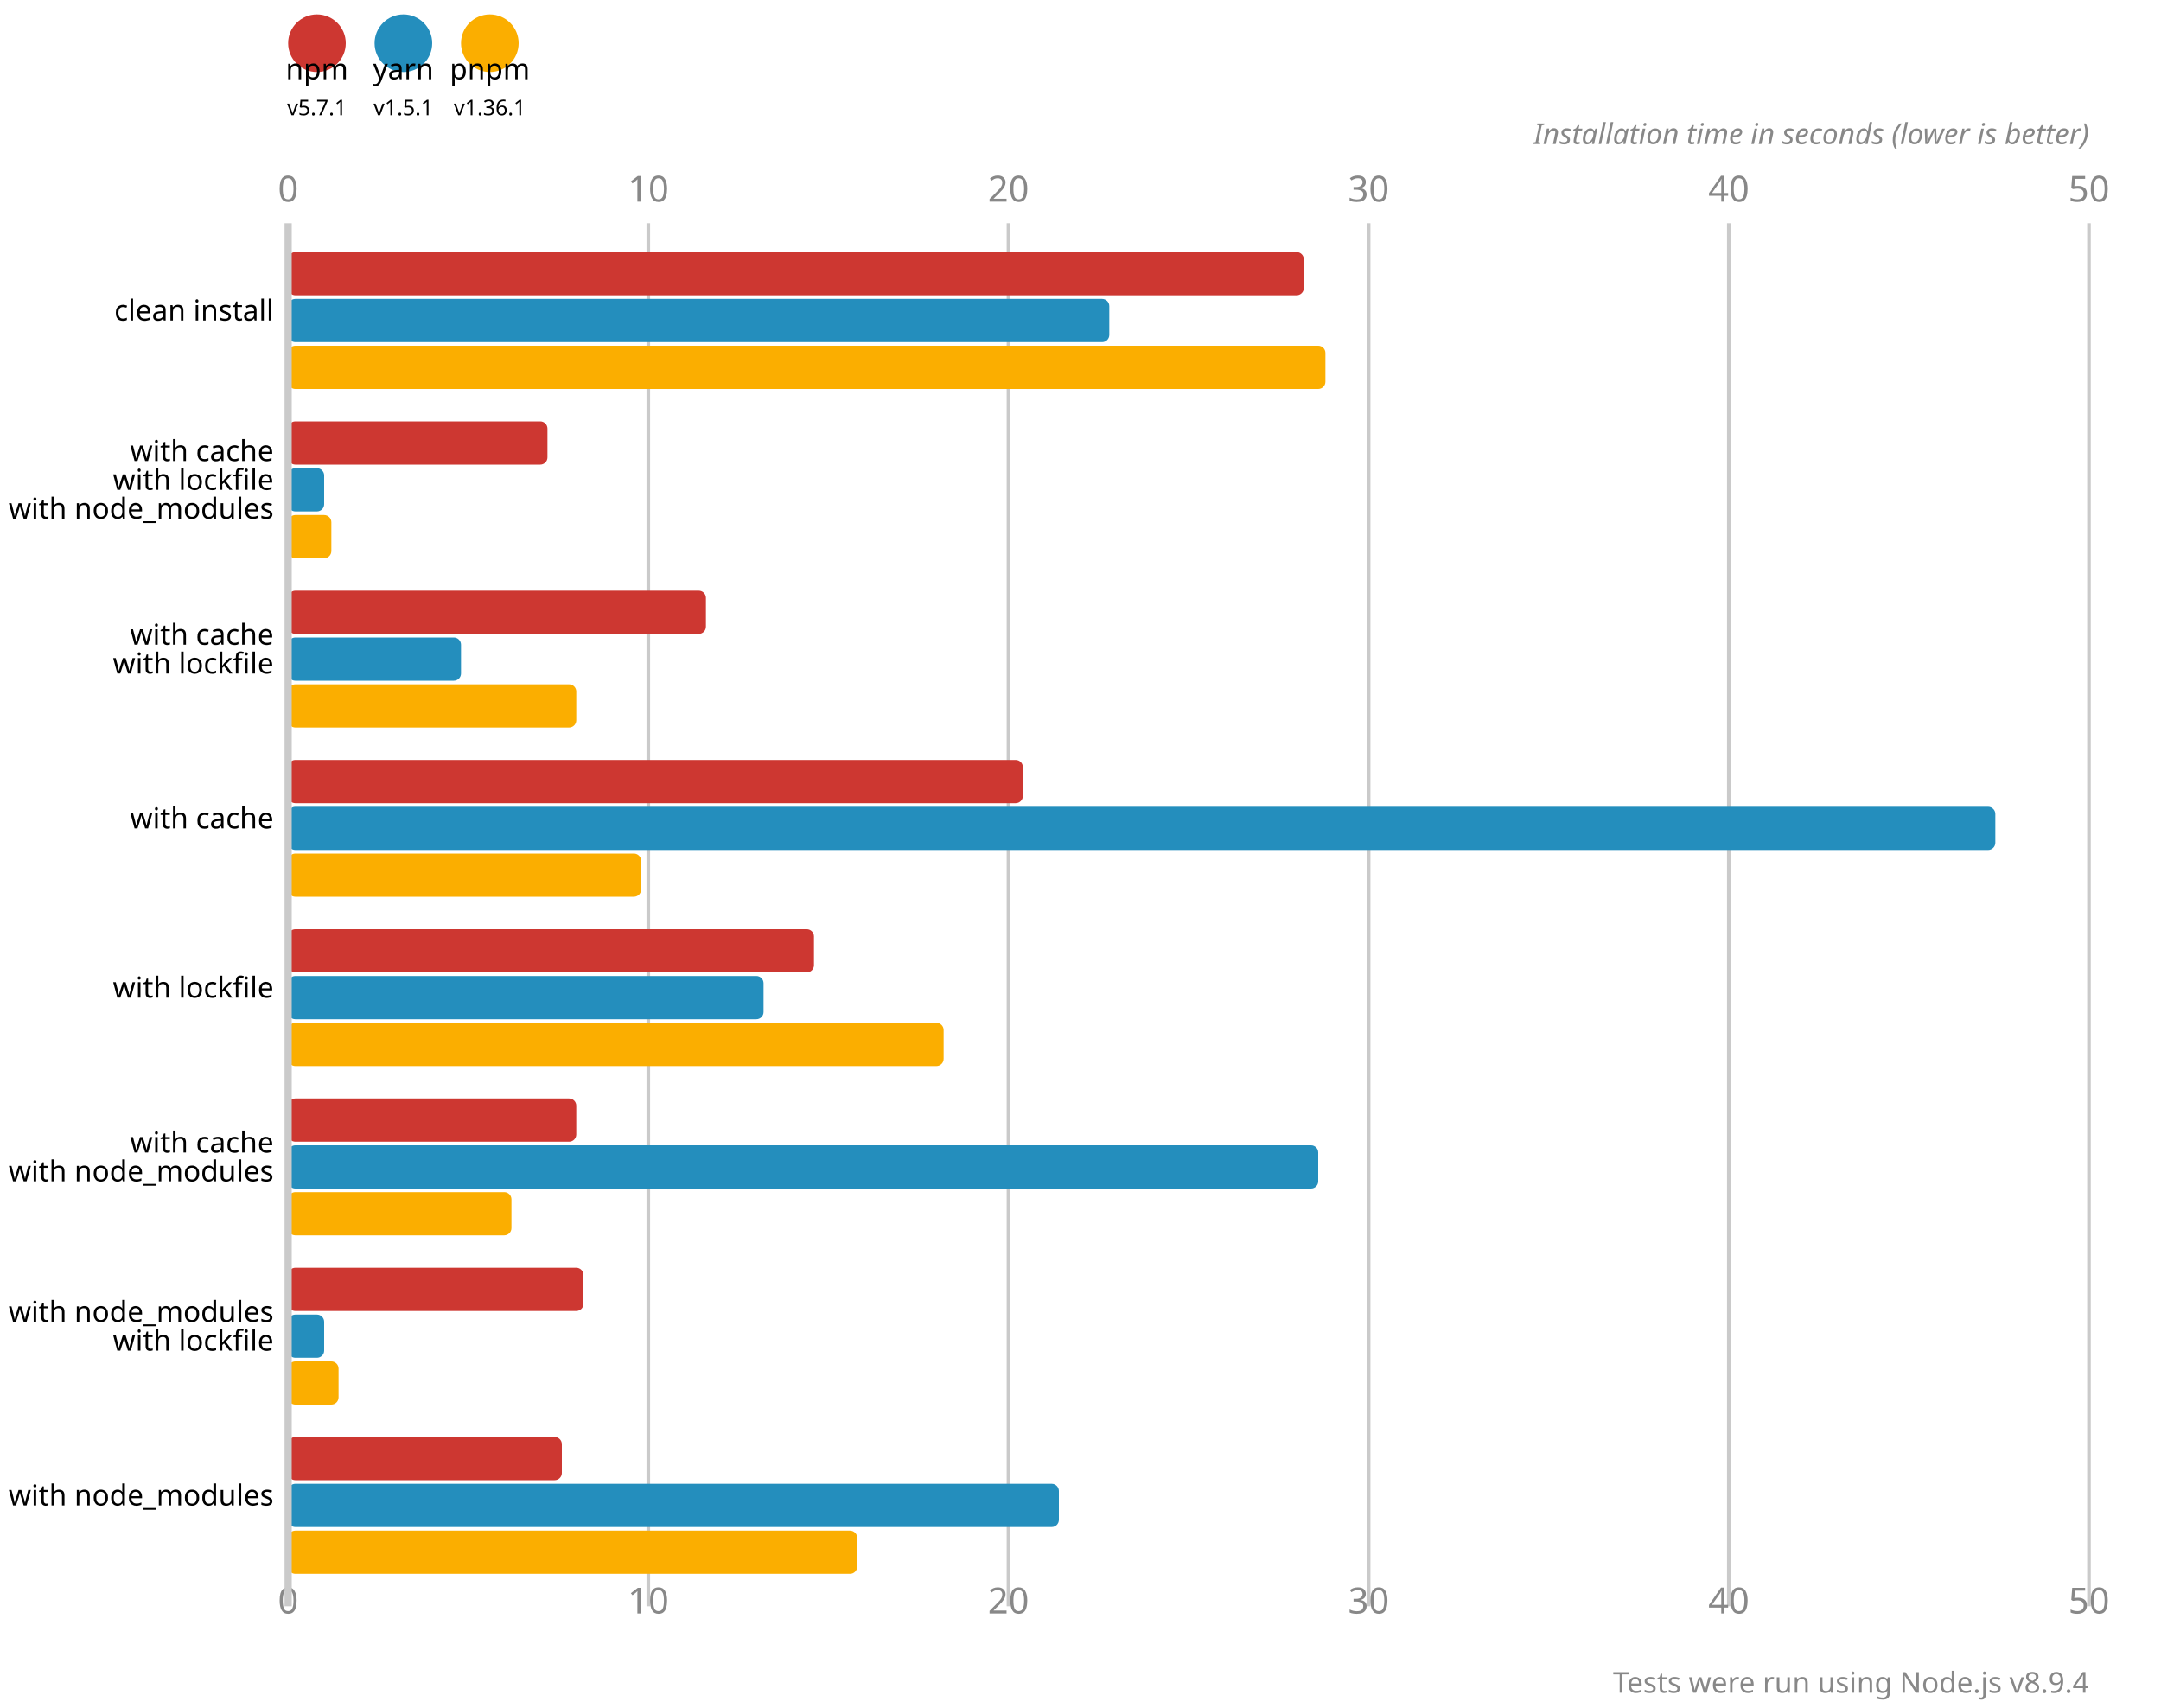
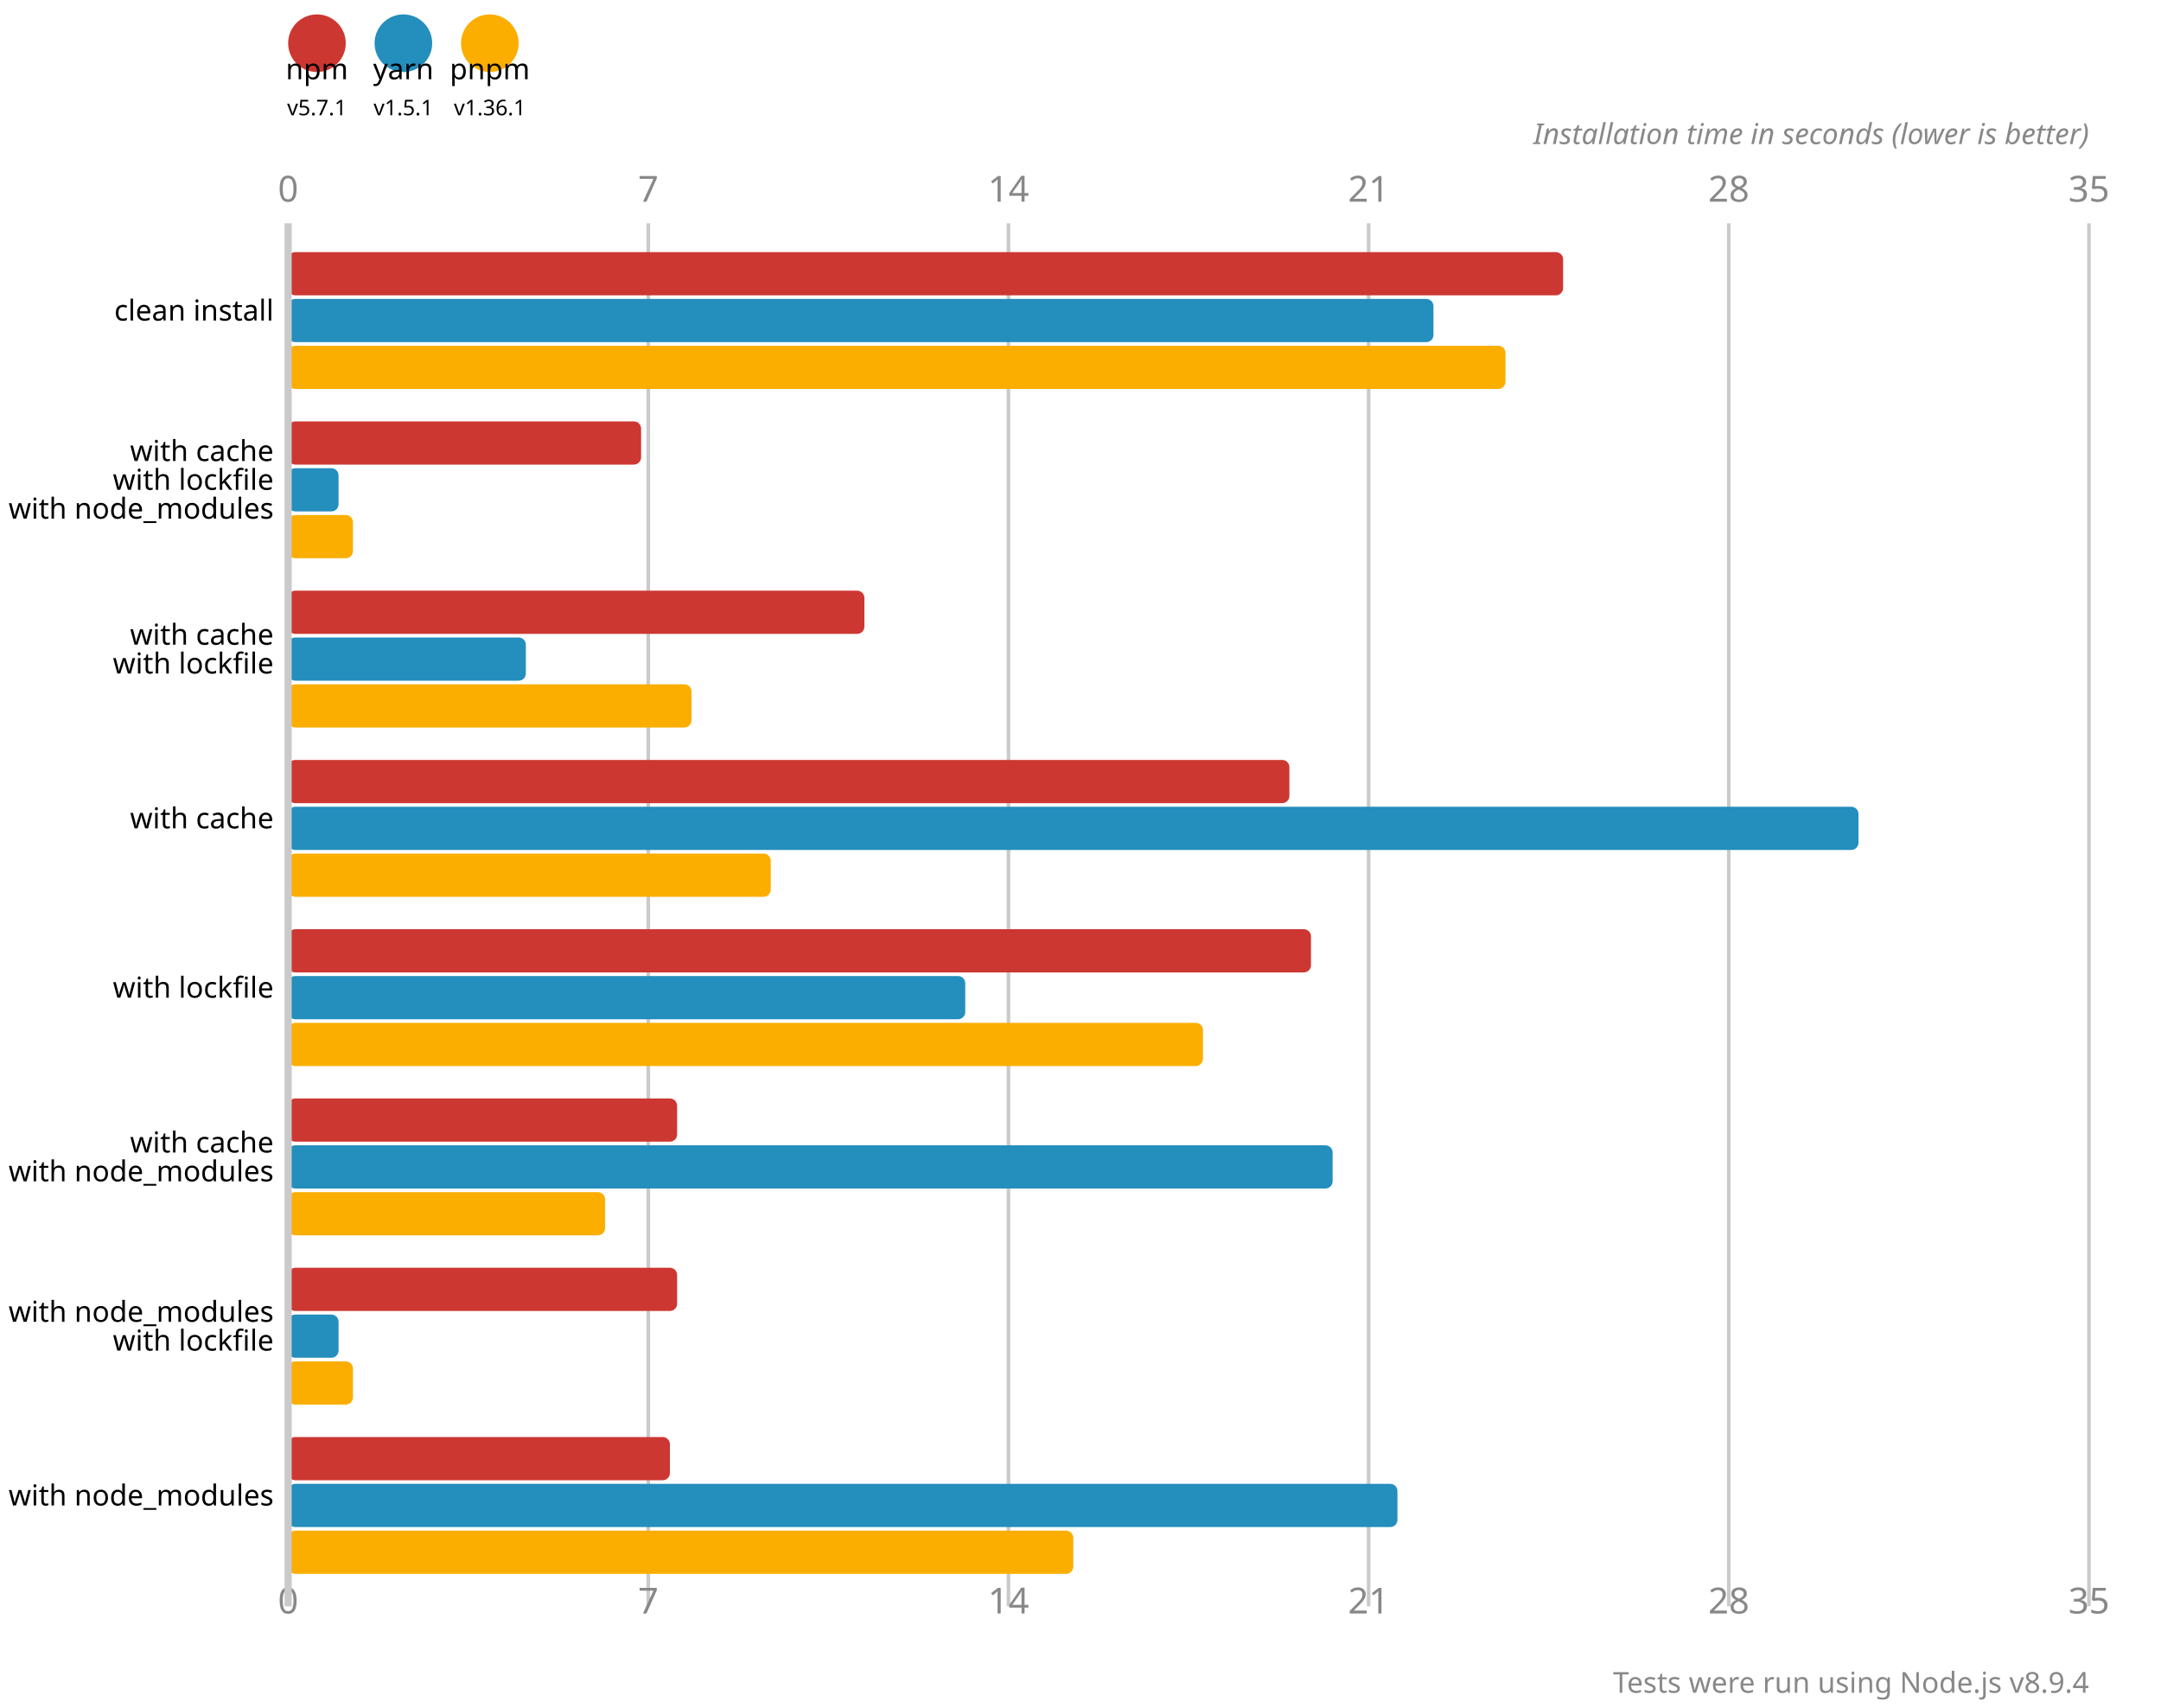
<svg xmlns="http://www.w3.org/2000/svg" version="1.1" viewBox="0 0 300 237">
  <circle cx="44" cy="6" r="4" fill="#cd3731" />
  <text x="44" y="11" font-size="4" font-family="system-ui" alignment-baseline="hanging" text-anchor="middle">npm</text>
  <text x="44" y="16" font-size="3" font-family="system-ui" alignment-baseline="hanging" text-anchor="middle">v5.7.1</text>
  <circle cx="56" cy="6" r="4" fill="#248ebd" />
  <text x="56" y="11" font-size="4" font-family="system-ui" alignment-baseline="hanging" text-anchor="middle">yarn</text>
  <text x="56" y="16" font-size="3" font-family="system-ui" alignment-baseline="hanging" text-anchor="middle">v1.5.1</text>
  <circle cx="68" cy="6" r="4" fill="#fbae00" />
  <text x="68" y="11" font-size="4" font-family="system-ui" alignment-baseline="hanging" text-anchor="middle">pnpm</text>
  <text x="68" y="16" font-size="3" font-family="system-ui" alignment-baseline="hanging" text-anchor="middle">v1.36.1</text>
  <text x="40" y="28" fill="#888" font-size="5" font-family="system-ui" text-anchor="middle">0</text>
  <text x="40" y="224" fill="#888" font-size="5" font-family="system-ui" text-anchor="middle" alignment-baseline="hanging">0</text>
  <line x1="90" y1="31" x2="90" y2="223" stroke-width="0.5" stroke="#cacaca" />
-   <text x="90" y="28" fill="#888" font-size="5" font-family="system-ui" text-anchor="middle">10</text>
-   <text x="90" y="224" fill="#888" font-size="5" font-family="system-ui" text-anchor="middle" alignment-baseline="hanging">10</text>
+   <text x="90" y="28" fill="#888" font-size="5" font-family="system-ui" text-anchor="middle">7</text>
+   <text x="90" y="224" fill="#888" font-size="5" font-family="system-ui" text-anchor="middle" alignment-baseline="hanging">7</text>
  <line x1="140" y1="31" x2="140" y2="223" stroke-width="0.5" stroke="#cacaca" />
-   <text x="140" y="28" fill="#888" font-size="5" font-family="system-ui" text-anchor="middle">20</text>
-   <text x="140" y="224" fill="#888" font-size="5" font-family="system-ui" text-anchor="middle" alignment-baseline="hanging">20</text>
+   <text x="140" y="28" fill="#888" font-size="5" font-family="system-ui" text-anchor="middle">14</text>
+   <text x="140" y="224" fill="#888" font-size="5" font-family="system-ui" text-anchor="middle" alignment-baseline="hanging">14</text>
  <line x1="190" y1="31" x2="190" y2="223" stroke-width="0.5" stroke="#cacaca" />
-   <text x="190" y="28" fill="#888" font-size="5" font-family="system-ui" text-anchor="middle">30</text>
-   <text x="190" y="224" fill="#888" font-size="5" font-family="system-ui" text-anchor="middle" alignment-baseline="hanging">30</text>
+   <text x="190" y="28" fill="#888" font-size="5" font-family="system-ui" text-anchor="middle">21</text>
+   <text x="190" y="224" fill="#888" font-size="5" font-family="system-ui" text-anchor="middle" alignment-baseline="hanging">21</text>
  <line x1="240" y1="31" x2="240" y2="223" stroke-width="0.5" stroke="#cacaca" />
-   <text x="240" y="28" fill="#888" font-size="5" font-family="system-ui" text-anchor="middle">40</text>
-   <text x="240" y="224" fill="#888" font-size="5" font-family="system-ui" text-anchor="middle" alignment-baseline="hanging">40</text>
+   <text x="240" y="28" fill="#888" font-size="5" font-family="system-ui" text-anchor="middle">28</text>
+   <text x="240" y="224" fill="#888" font-size="5" font-family="system-ui" text-anchor="middle" alignment-baseline="hanging">28</text>
  <line x1="290" y1="31" x2="290" y2="223" stroke-width="0.5" stroke="#cacaca" />
-   <text x="290" y="28" fill="#888" font-size="5" font-family="system-ui" text-anchor="middle">50</text>
-   <text x="290" y="224" fill="#888" font-size="5" font-family="system-ui" text-anchor="middle" alignment-baseline="hanging">50</text>
+   <text x="290" y="28" fill="#888" font-size="5" font-family="system-ui" text-anchor="middle">35</text>
+   <text x="290" y="224" fill="#888" font-size="5" font-family="system-ui" text-anchor="middle" alignment-baseline="hanging">35</text>
  <text x="290" y="20" font-size="4" font-family="system-ui" font-style="italic" text-anchor="end" fill="#888">Installation time in seconds (lower is better)</text>
-   <rect x="40" y="35" width="141" height="6" fill="#cd3731" rx="1" ry="1" />
-   <rect x="40" y="41.5" width="114" height="6" fill="#248ebd" rx="1" ry="1" />
-   <rect x="40" y="48" width="144" height="6" fill="#fbae00" rx="1" ry="1" />
-   <rect x="40" y="58.5" width="36" height="6" fill="#cd3731" rx="1" ry="1" />
-   <rect x="40" y="65" width="5" height="6" fill="#248ebd" rx="1" ry="1" />
-   <rect x="40" y="71.5" width="6" height="6" fill="#fbae00" rx="1" ry="1" />
-   <rect x="40" y="82" width="58" height="6" fill="#cd3731" rx="1" ry="1" />
-   <rect x="40" y="88.5" width="24" height="6" fill="#248ebd" rx="1" ry="1" />
-   <rect x="40" y="95" width="40" height="6" fill="#fbae00" rx="1" ry="1" />
-   <rect x="40" y="105.5" width="102" height="6" fill="#cd3731" rx="1" ry="1" />
-   <rect x="40" y="112" width="237" height="6" fill="#248ebd" rx="1" ry="1" />
-   <rect x="40" y="118.5" width="49" height="6" fill="#fbae00" rx="1" ry="1" />
-   <rect x="40" y="129" width="73" height="6" fill="#cd3731" rx="1" ry="1" />
-   <rect x="40" y="135.5" width="66" height="6" fill="#248ebd" rx="1" ry="1" />
-   <rect x="40" y="142" width="91" height="6" fill="#fbae00" rx="1" ry="1" />
-   <rect x="40" y="152.5" width="40" height="6" fill="#cd3731" rx="1" ry="1" />
-   <rect x="40" y="159" width="143" height="6" fill="#248ebd" rx="1" ry="1" />
-   <rect x="40" y="165.5" width="31" height="6" fill="#fbae00" rx="1" ry="1" />
-   <rect x="40" y="176" width="41" height="6" fill="#cd3731" rx="1" ry="1" />
-   <rect x="40" y="182.5" width="5" height="6" fill="#248ebd" rx="1" ry="1" />
-   <rect x="40" y="189" width="7" height="6" fill="#fbae00" rx="1" ry="1" />
-   <rect x="40" y="199.5" width="38" height="6" fill="#cd3731" rx="1" ry="1" />
-   <rect x="40" y="206" width="107" height="6" fill="#248ebd" rx="1" ry="1" />
-   <rect x="40" y="212.5" width="79" height="6" fill="#fbae00" rx="1" ry="1" />
+   <rect x="40" y="35" width="177" height="6" fill="#cd3731" rx="1" ry="1" />
+   <rect x="40" y="41.5" width="159" height="6" fill="#248ebd" rx="1" ry="1" />
+   <rect x="40" y="48" width="169" height="6" fill="#fbae00" rx="1" ry="1" />
+   <rect x="40" y="58.5" width="49" height="6" fill="#cd3731" rx="1" ry="1" />
+   <rect x="40" y="65" width="7" height="6" fill="#248ebd" rx="1" ry="1" />
+   <rect x="40" y="71.5" width="9" height="6" fill="#fbae00" rx="1" ry="1" />
+   <rect x="40" y="82" width="80" height="6" fill="#cd3731" rx="1" ry="1" />
+   <rect x="40" y="88.5" width="33" height="6" fill="#248ebd" rx="1" ry="1" />
+   <rect x="40" y="95" width="56" height="6" fill="#fbae00" rx="1" ry="1" />
+   <rect x="40" y="105.5" width="139" height="6" fill="#cd3731" rx="1" ry="1" />
+   <rect x="40" y="112" width="218" height="6" fill="#248ebd" rx="1" ry="1" />
+   <rect x="40" y="118.5" width="67" height="6" fill="#fbae00" rx="1" ry="1" />
+   <rect x="40" y="129" width="142" height="6" fill="#cd3731" rx="1" ry="1" />
+   <rect x="40" y="135.5" width="94" height="6" fill="#248ebd" rx="1" ry="1" />
+   <rect x="40" y="142" width="127" height="6" fill="#fbae00" rx="1" ry="1" />
+   <rect x="40" y="152.5" width="54" height="6" fill="#cd3731" rx="1" ry="1" />
+   <rect x="40" y="159" width="145" height="6" fill="#248ebd" rx="1" ry="1" />
+   <rect x="40" y="165.5" width="44" height="6" fill="#fbae00" rx="1" ry="1" />
+   <rect x="40" y="176" width="54" height="6" fill="#cd3731" rx="1" ry="1" />
+   <rect x="40" y="182.5" width="7" height="6" fill="#248ebd" rx="1" ry="1" />
+   <rect x="40" y="189" width="9" height="6" fill="#fbae00" rx="1" ry="1" />
+   <rect x="40" y="199.5" width="53" height="6" fill="#cd3731" rx="1" ry="1" />
+   <rect x="40" y="206" width="154" height="6" fill="#248ebd" rx="1" ry="1" />
+   <rect x="40" y="212.5" width="109" height="6" fill="#fbae00" rx="1" ry="1" />
  <line x1="40" y1="31" x2="40" y2="223" stroke-width="1" stroke="#cacaca" />
  <text x="38" y="44.5" font-size="4" font-family="system-ui" alignment-baseline="middle" text-anchor="end">clean install</text>
  <text x="38" y="64" font-size="4" font-family="system-ui" alignment-baseline="middle" text-anchor="end">with cache</text>
  <text x="38" y="68" font-size="4" font-family="system-ui" alignment-baseline="middle" text-anchor="end">with lockfile</text>
  <text x="38" y="72" font-size="4" font-family="system-ui" alignment-baseline="middle" text-anchor="end">with node_modules</text>
  <text x="38" y="89.5" font-size="4" font-family="system-ui" alignment-baseline="middle" text-anchor="end">with cache</text>
  <text x="38" y="93.5" font-size="4" font-family="system-ui" alignment-baseline="middle" text-anchor="end">with lockfile</text>
  <text x="38" y="115" font-size="4" font-family="system-ui" alignment-baseline="middle" text-anchor="end">with cache</text>
  <text x="38" y="138.5" font-size="4" font-family="system-ui" alignment-baseline="middle" text-anchor="end">with lockfile</text>
  <text x="38" y="160" font-size="4" font-family="system-ui" alignment-baseline="middle" text-anchor="end">with cache</text>
  <text x="38" y="164" font-size="4" font-family="system-ui" alignment-baseline="middle" text-anchor="end">with node_modules</text>
  <text x="38" y="183.5" font-size="4" font-family="system-ui" alignment-baseline="middle" text-anchor="end">with node_modules</text>
  <text x="38" y="187.5" font-size="4" font-family="system-ui" alignment-baseline="middle" text-anchor="end">with lockfile</text>
  <text x="38" y="209" font-size="4" font-family="system-ui" alignment-baseline="middle" text-anchor="end">with node_modules</text>
  <text x="290" y="235" font-size="4" font-family="system-ui" text-anchor="end" fill="#888">Tests were run using Node.js v8.9.4</text>
</svg>
